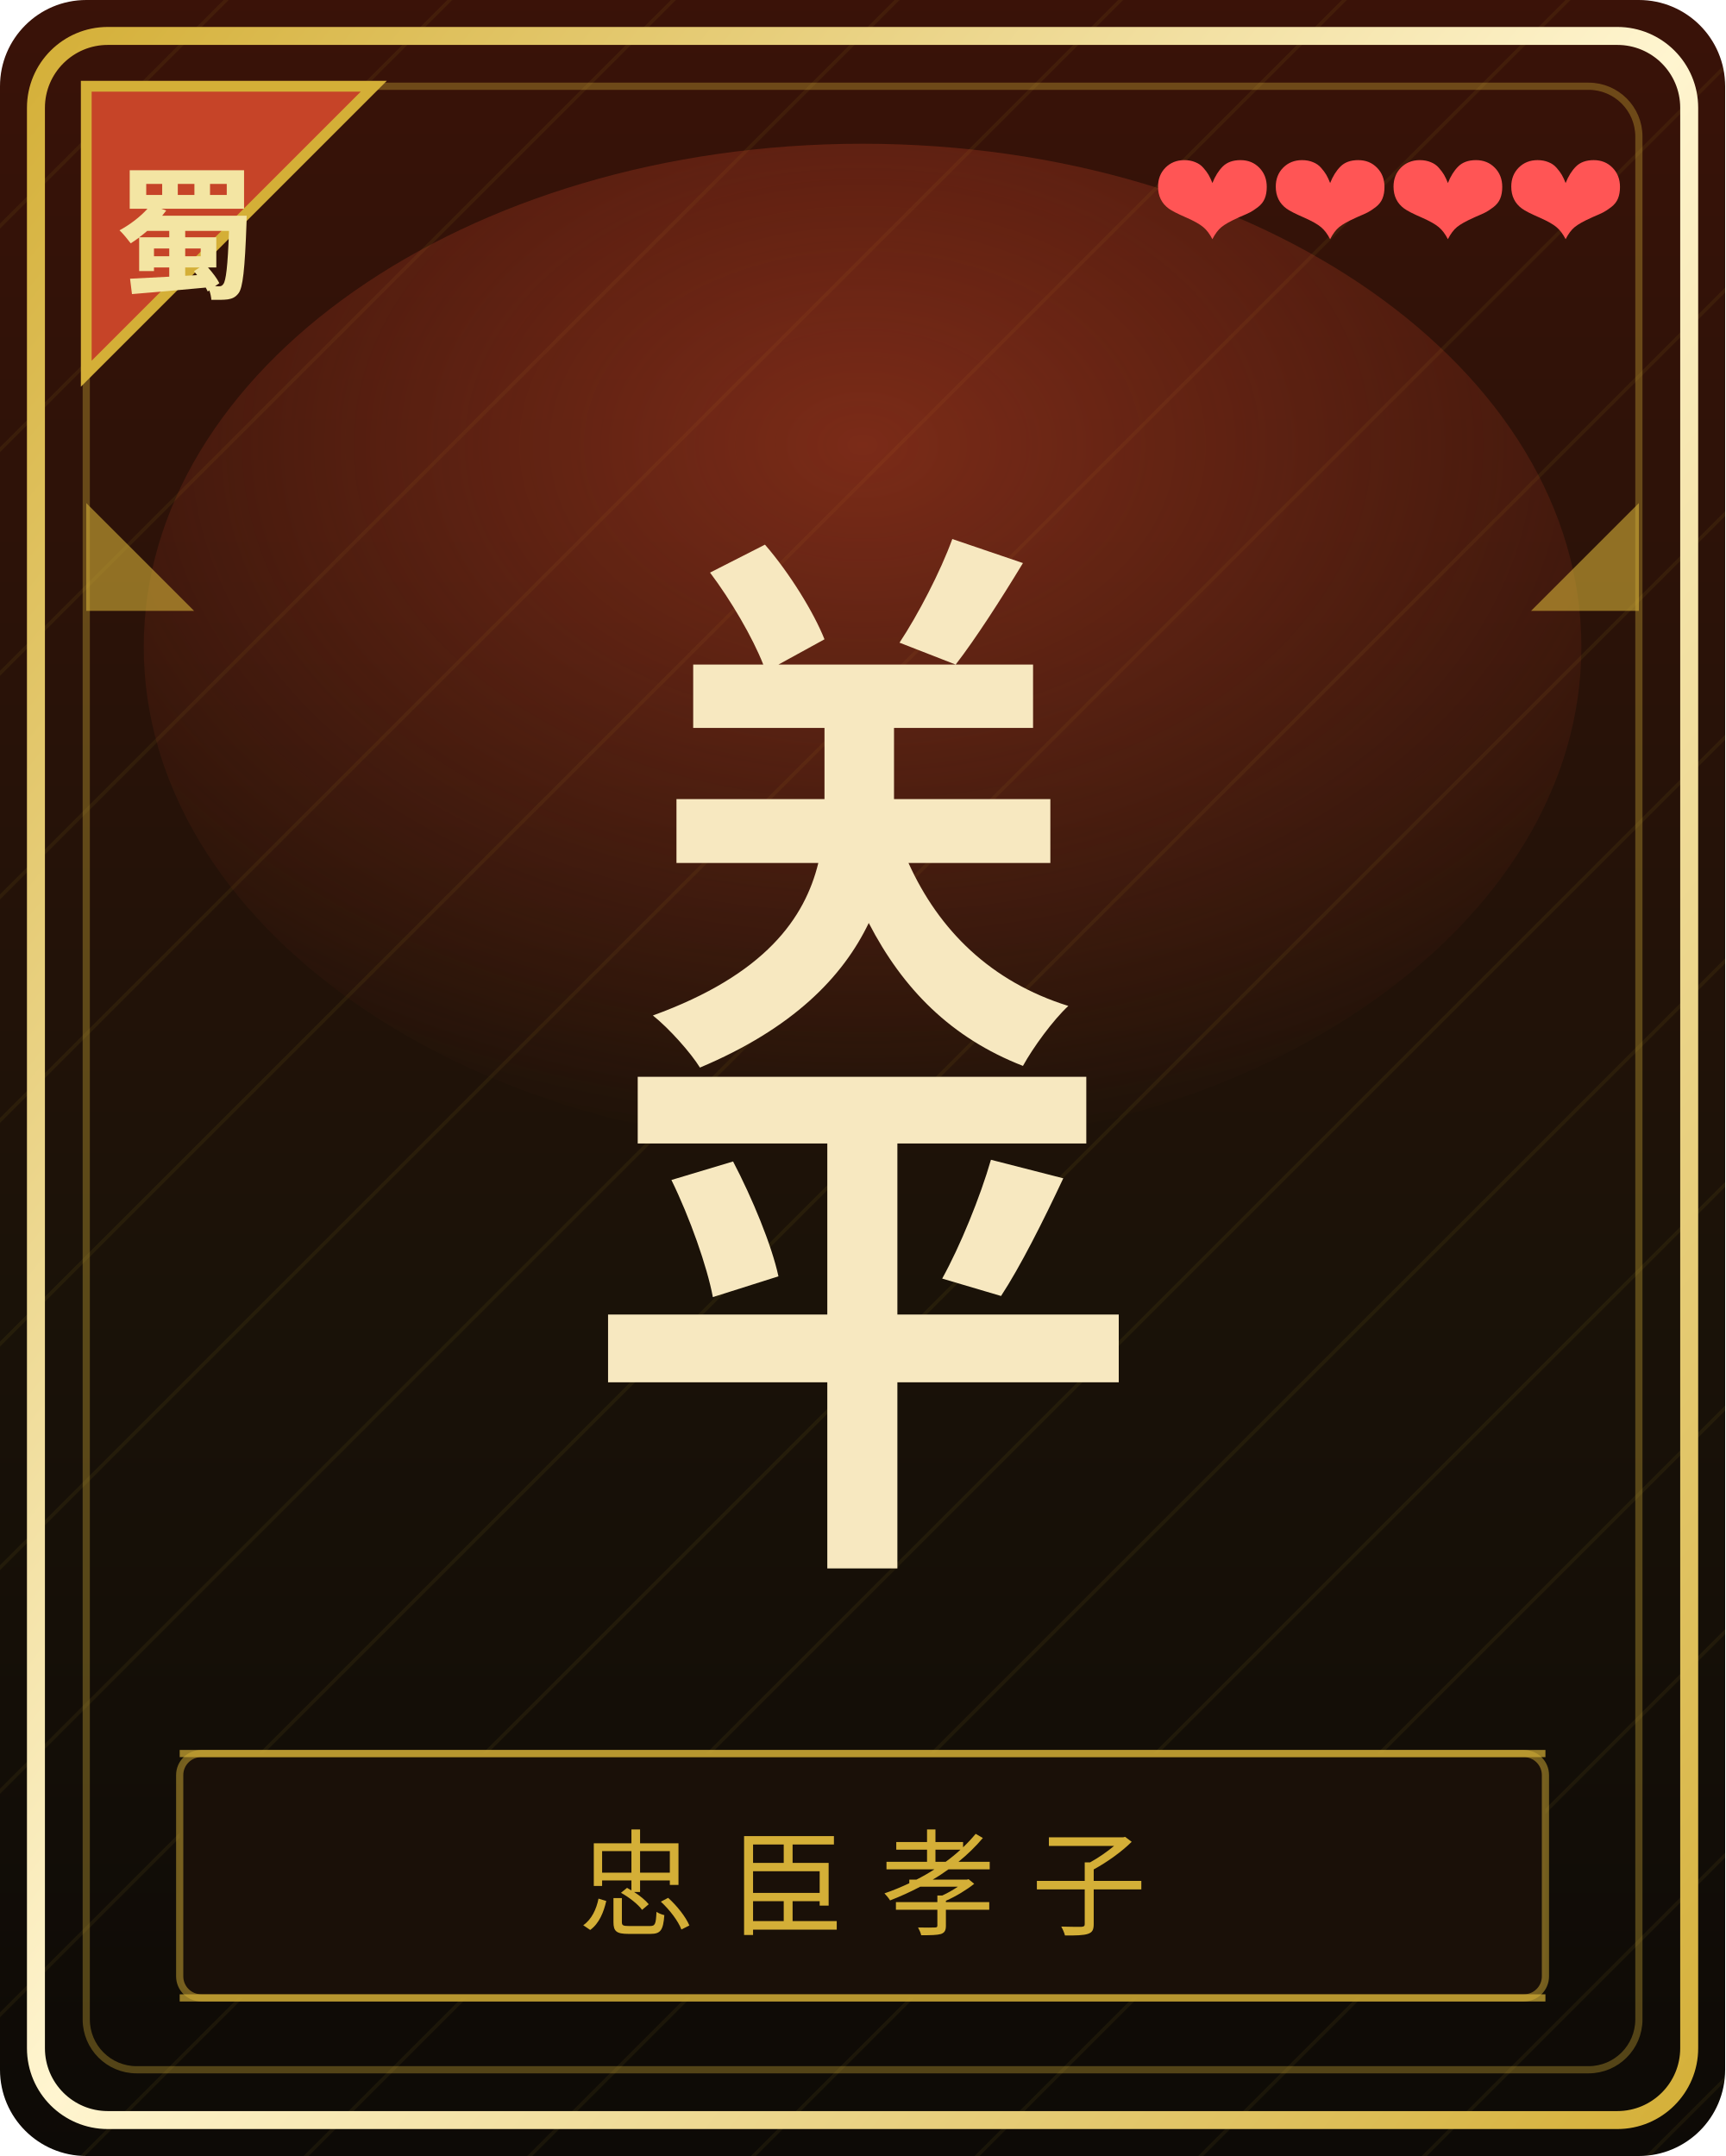
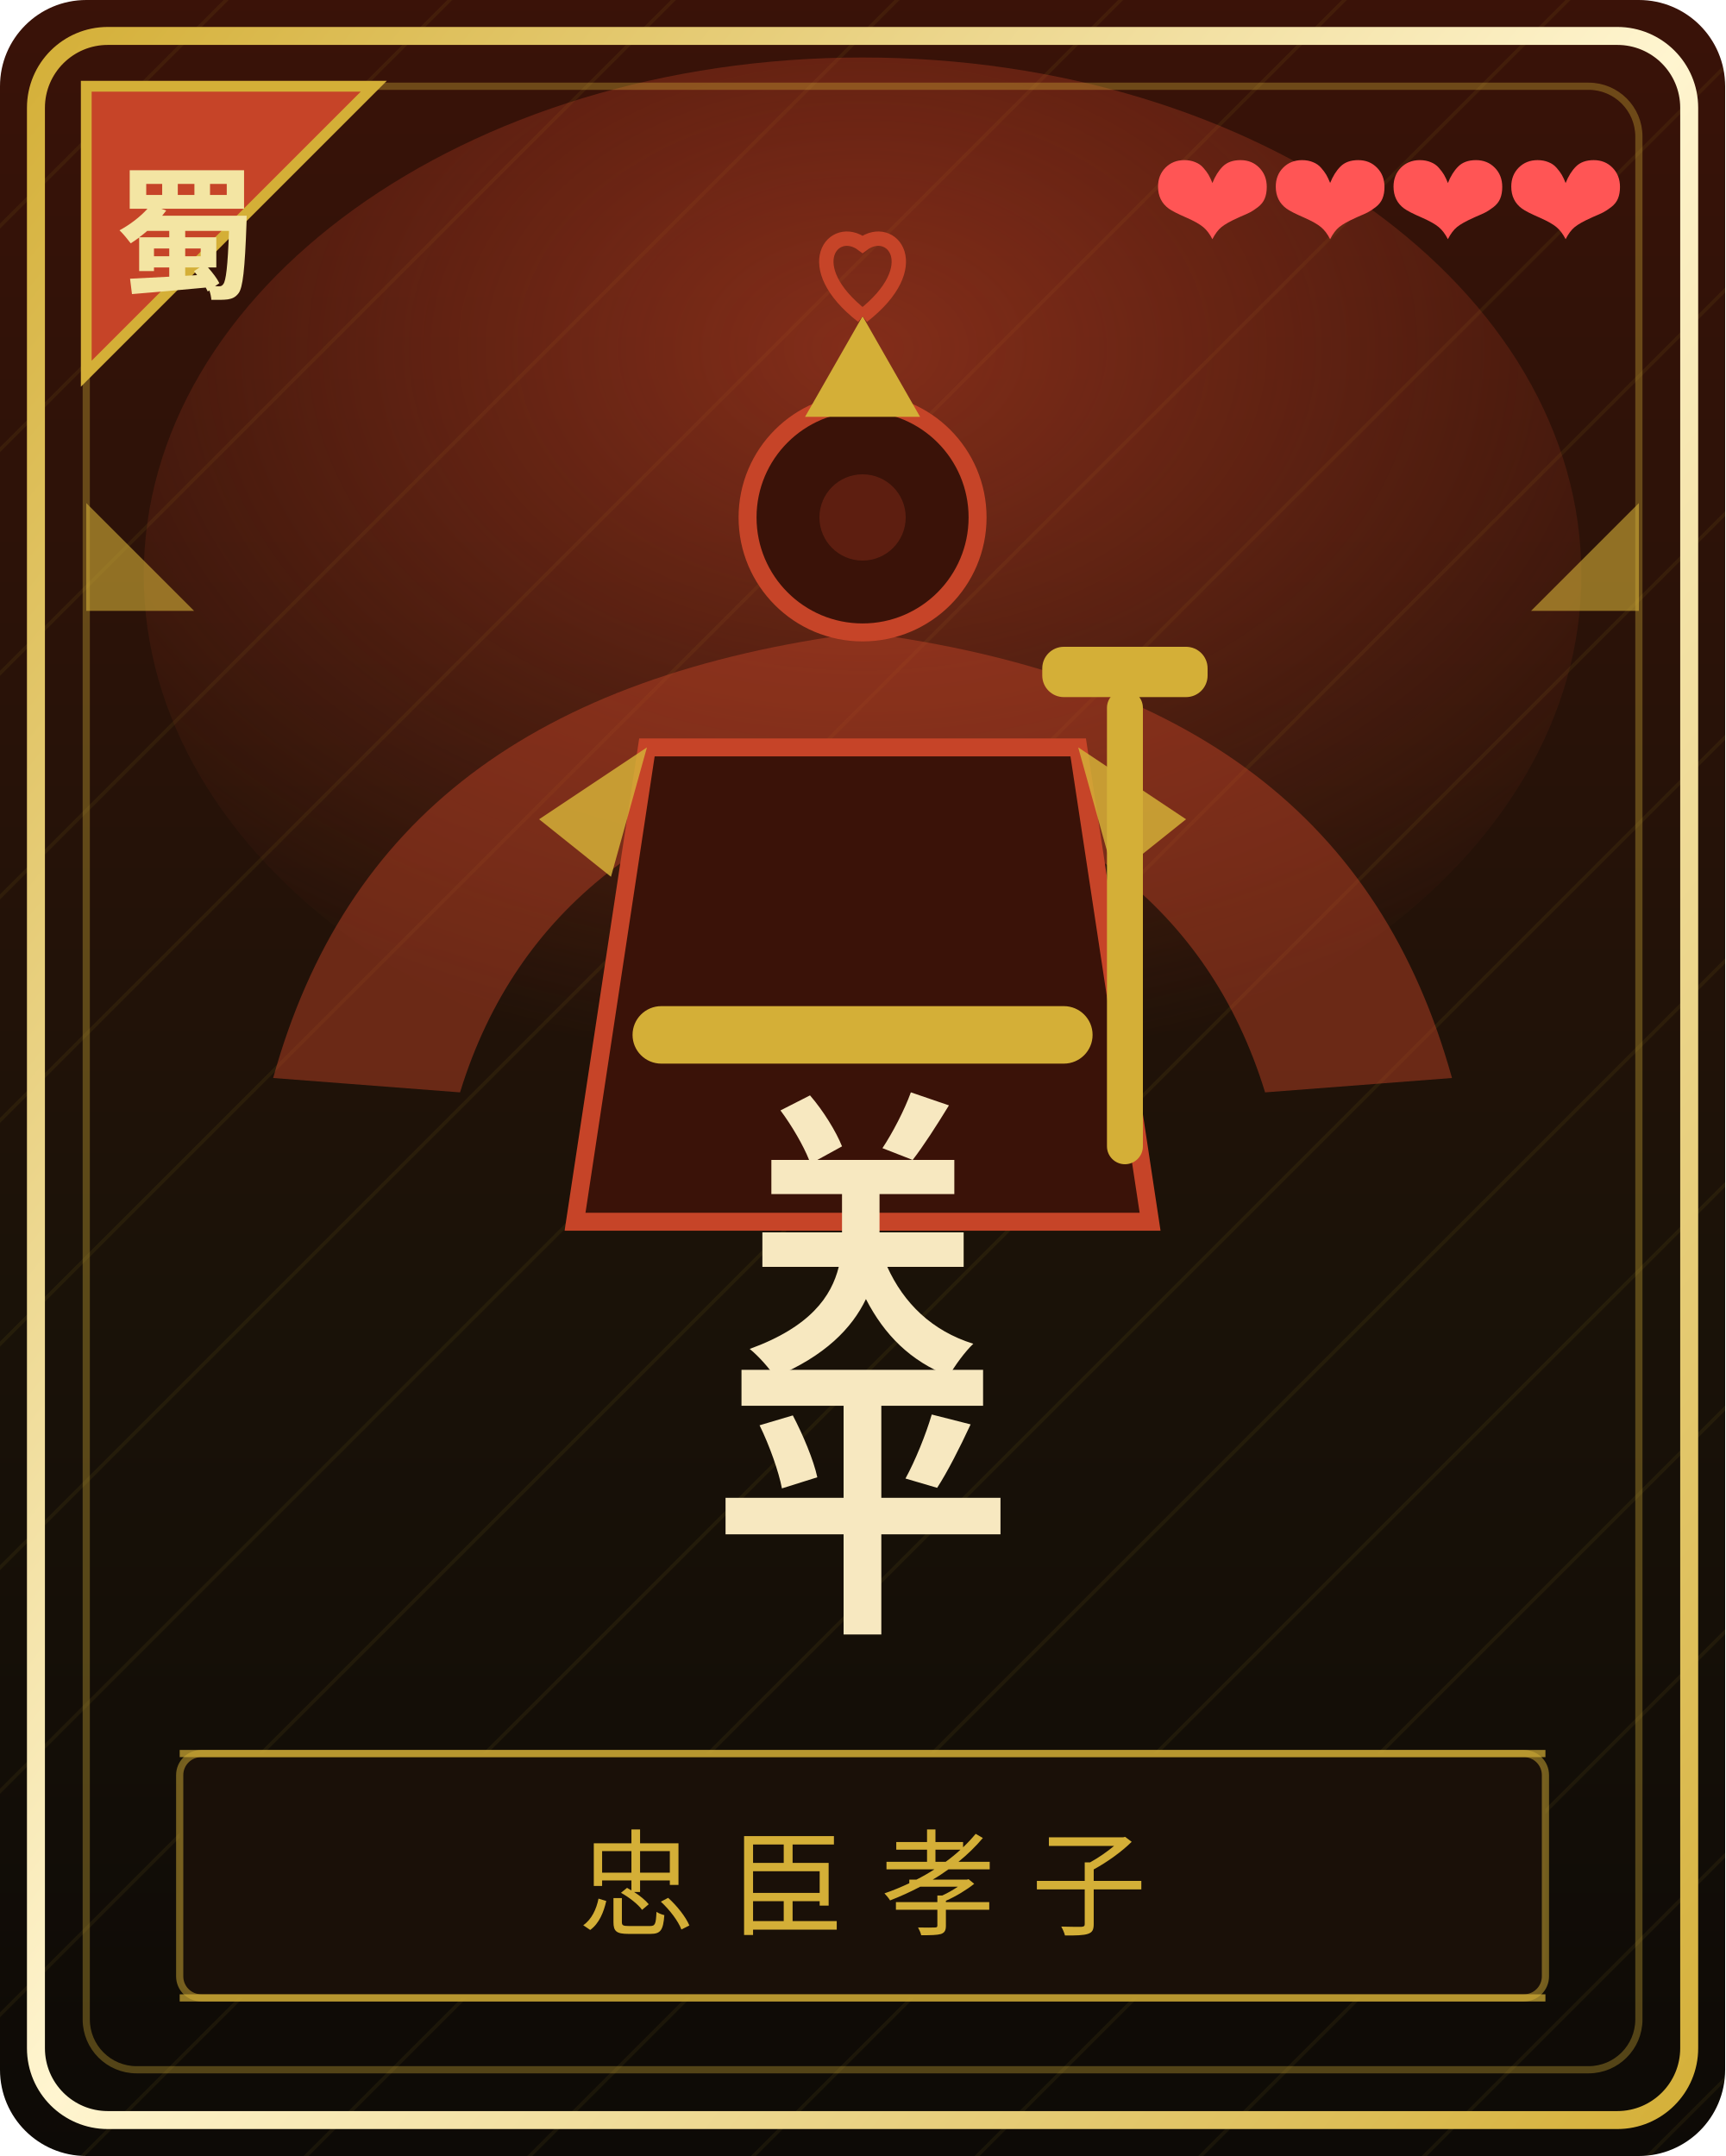
<svg xmlns="http://www.w3.org/2000/svg" width="240" height="300" viewBox="0 0 240 300">
  <defs>
    <linearGradient id="bg" x1="0" y1="0" x2="0" y2="1">
      <stop offset="0" stop-color="#3a1208" />
      <stop offset="0.6" stop-color="#1a1208" />
      <stop offset="1" stop-color="#0d0a06" />
    </linearGradient>
    <linearGradient id="frame" x1="0" y1="0" x2="1" y2="1">
      <stop offset="0" stop-color="#d4af37" />
      <stop offset="0.5" stop-color="#fff5d0" />
      <stop offset="1" stop-color="#d4af37" />
    </linearGradient>
-     <radialGradient id="glow" cx="0.5" cy="0.3" r="0.7">
-       <stop offset="0" stop-color="#c64428" stop-opacity="0.5" />
+     <radialGradient id="glow" cx="0.5" cy="0.28" r="0.7">
+       <stop offset="0" stop-color="#c64428" stop-opacity="0.55" />
      <stop offset="1" stop-color="#c64428" stop-opacity="0" />
    </radialGradient>
    <pattern id="bgPattern" patternUnits="userSpaceOnUse" width="22" height="22" patternTransform="rotate(45)">
      <line x1="0" y1="0" x2="0" y2="22" stroke="#d4af37" stroke-opacity="0.07" stroke-width="1" />
    </pattern>
  </defs>
  <rect width="240" height="300" rx="12" fill="url(#bg)" />
  <rect width="240" height="300" rx="12" fill="url(#bgPattern)" />
-   <ellipse cx="120" cy="90" rx="100" ry="70" fill="url(#glow)" />
+   <ellipse cx="120" cy="80" rx="100" ry="72" fill="url(#glow)" />
+   <g transform="translate(120,92)">
+     <path d="M0,-4 C-46,2 -72,22 -82,58 L-56,60 C-48,34 -28,20 0,14 Z" fill="#c64428" opacity="0.45" />
+     <path d="M0,-4 C46,2 72,22 82,58 L56,60 C48,34 28,20 0,14 Z" fill="#c64428" opacity="0.45" />
+     <path d="M-30,12 L30,12 L40,78 L-40,78 Z" fill="#3a1208" stroke="#c64428" stroke-width="2.5" />
+     <rect x="-32" y="48" width="64" height="8" rx="4" fill="#d4af37" />
+     <path d="M-30,12 L-45,22 L-35,30 Z" fill="#d4af37" opacity="0.85" />
+     <path d="M30,12 L45,22 L35,30 Z" fill="#d4af37" opacity="0.85" />
+     <circle cx="0" cy="-20" r="16" fill="#3a1208" stroke="#c64428" stroke-width="2.5" />
+     <circle cx="0" cy="-20" r="6" fill="#c64428" opacity="0.25" />
+     <path d="M-8,-34 L0,-48 L8,-34 Z" fill="#d4af37" />
+     <path d="M0,-48 C-9,-55 -4,-61 0,-58 C4,-61 9,-55 0,-48" stroke="#c64428" stroke-width="2" fill="none" />
+     <rect x="34" y="4" width="5" height="66" rx="2.5" fill="#d4af37" />
+     <rect x="25" y="-2" width="23" height="7" rx="3" fill="#d4af37" />
+   </g>
+   <text x="120" y="187.7" text-anchor="middle" font-size="42" font-family="STKaiti,KaiTi,STSong,serif" font-weight="bold" fill="#f7e8c0" style="text-shadow:0 2px 8px rgba(0,0,0,.7);letter-spacing:3px">关</text>
+   <text x="120" y="223.7" text-anchor="middle" font-size="42" font-family="STKaiti,KaiTi,STSong,serif" font-weight="bold" fill="#f7e8c0" style="text-shadow:0 2px 8px rgba(0,0,0,.7);letter-spacing:3px">平</text>
  <rect x="5" y="5" width="230" height="290" rx="10" fill="none" stroke="url(#frame)" stroke-width="2.5" />
  <rect x="12" y="12" width="216" height="276" rx="7" fill="none" stroke="#d4af37" stroke-opacity="0.35" stroke-width="1" />
  <polygon points="12,12 52,12 12,52" fill="#c64428" stroke="#d4af37" stroke-width="1.5" />
  <text x="26" y="40" font-size="20" text-anchor="middle" font-family="STKaiti,KaiTi,serif" font-weight="bold" fill="#f3e5a3">蜀</text>
  <text x="226" y="34" font-size="18" text-anchor="end" fill="#ff5555">❤❤❤❤</text>
-   <text x="120" y="141.3" text-anchor="middle" font-size="78" font-family="STKaiti,KaiTi,STSong,serif" font-weight="bold" fill="#f7e8c0" style="text-shadow:0 2px 8px rgba(0,0,0,.7);letter-spacing:3px">关</text>
-   <text x="120" y="211.3" text-anchor="middle" font-size="78" font-family="STKaiti,KaiTi,STSong,serif" font-weight="bold" fill="#f7e8c0" style="text-shadow:0 2px 8px rgba(0,0,0,.7);letter-spacing:3px">平</text>
  <rect x="25" y="244" width="190" height="34" rx="3" fill="#1a1008" stroke="#d4af37" stroke-opacity="0.5" />
  <line x1="25" y1="244" x2="215" y2="244" stroke="#d4af37" stroke-opacity="0.7" />
  <line x1="25" y1="278" x2="215" y2="278" stroke="#d4af37" stroke-opacity="0.7" />
  <text x="120" y="268" text-anchor="middle" font-size="16" font-family="STKaiti,KaiTi,STSong,serif" letter-spacing="5px" fill="#d4af37">忠臣孝子</text>
  <path d="M12 70 L12 85 L27 85 Z" fill="#d4af37" opacity="0.6" />
  <path d="M228 70 L228 85 L213 85 Z" fill="#d4af37" opacity="0.6" />
</svg>
